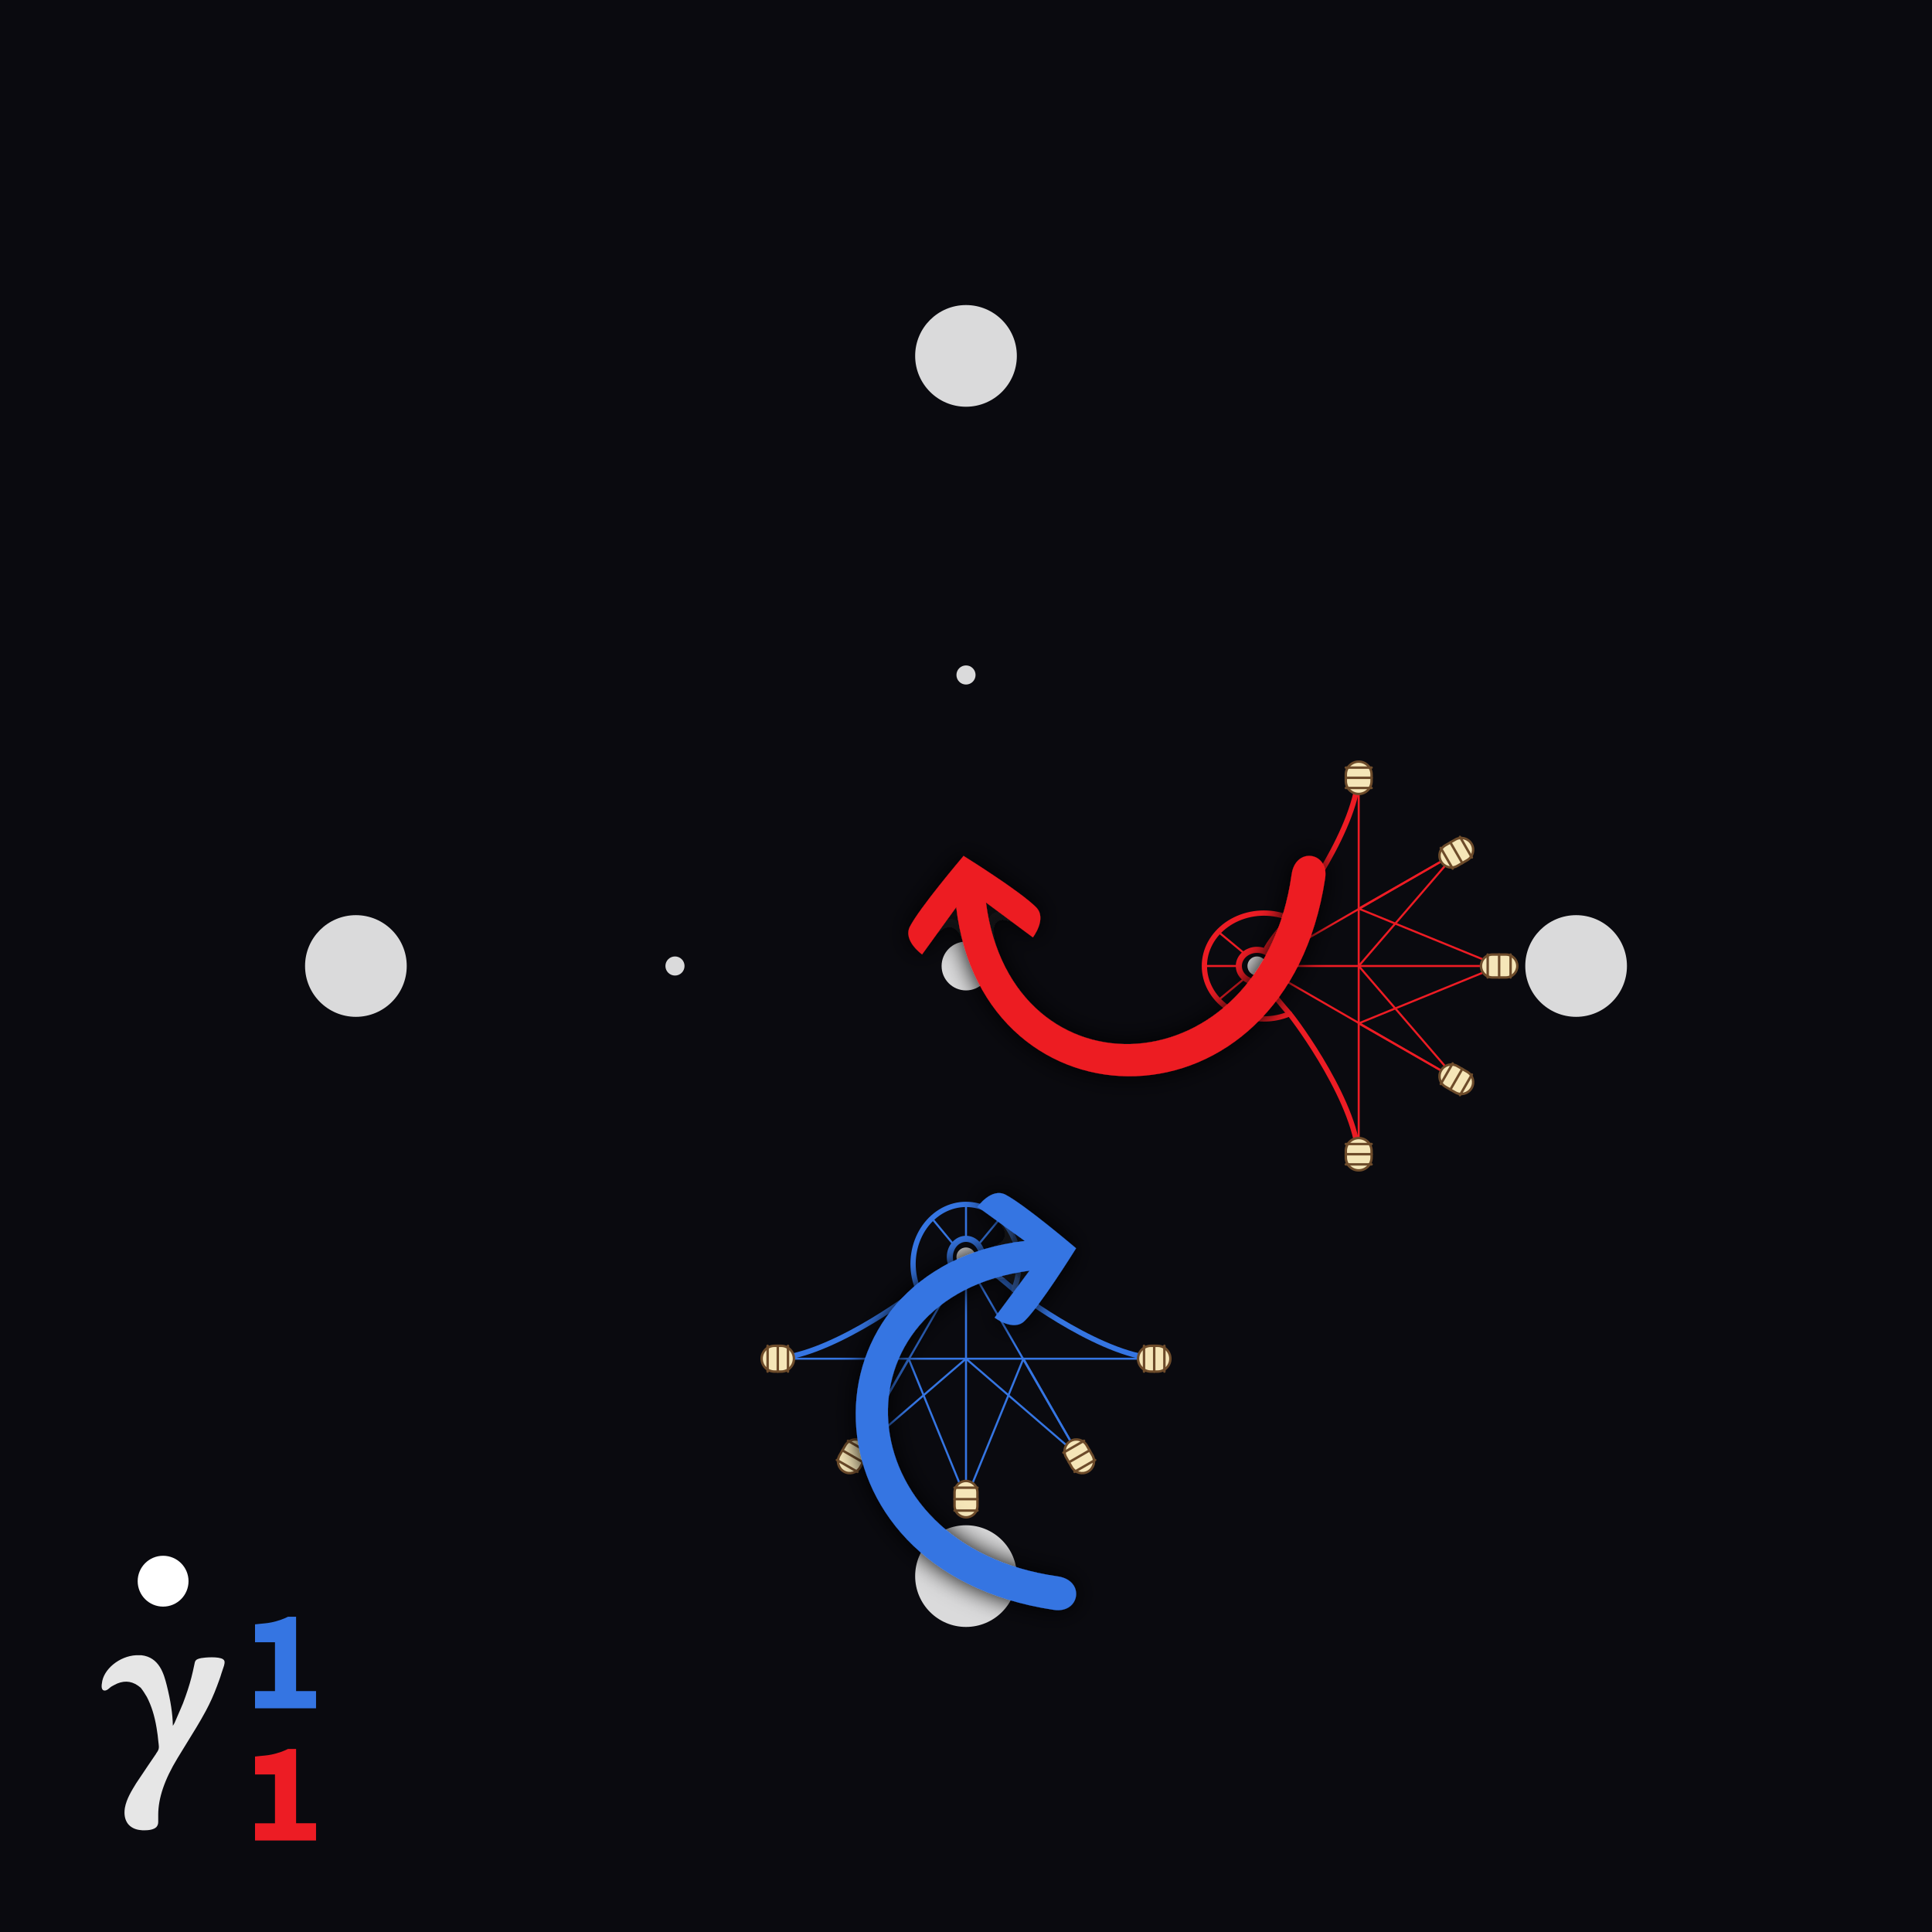
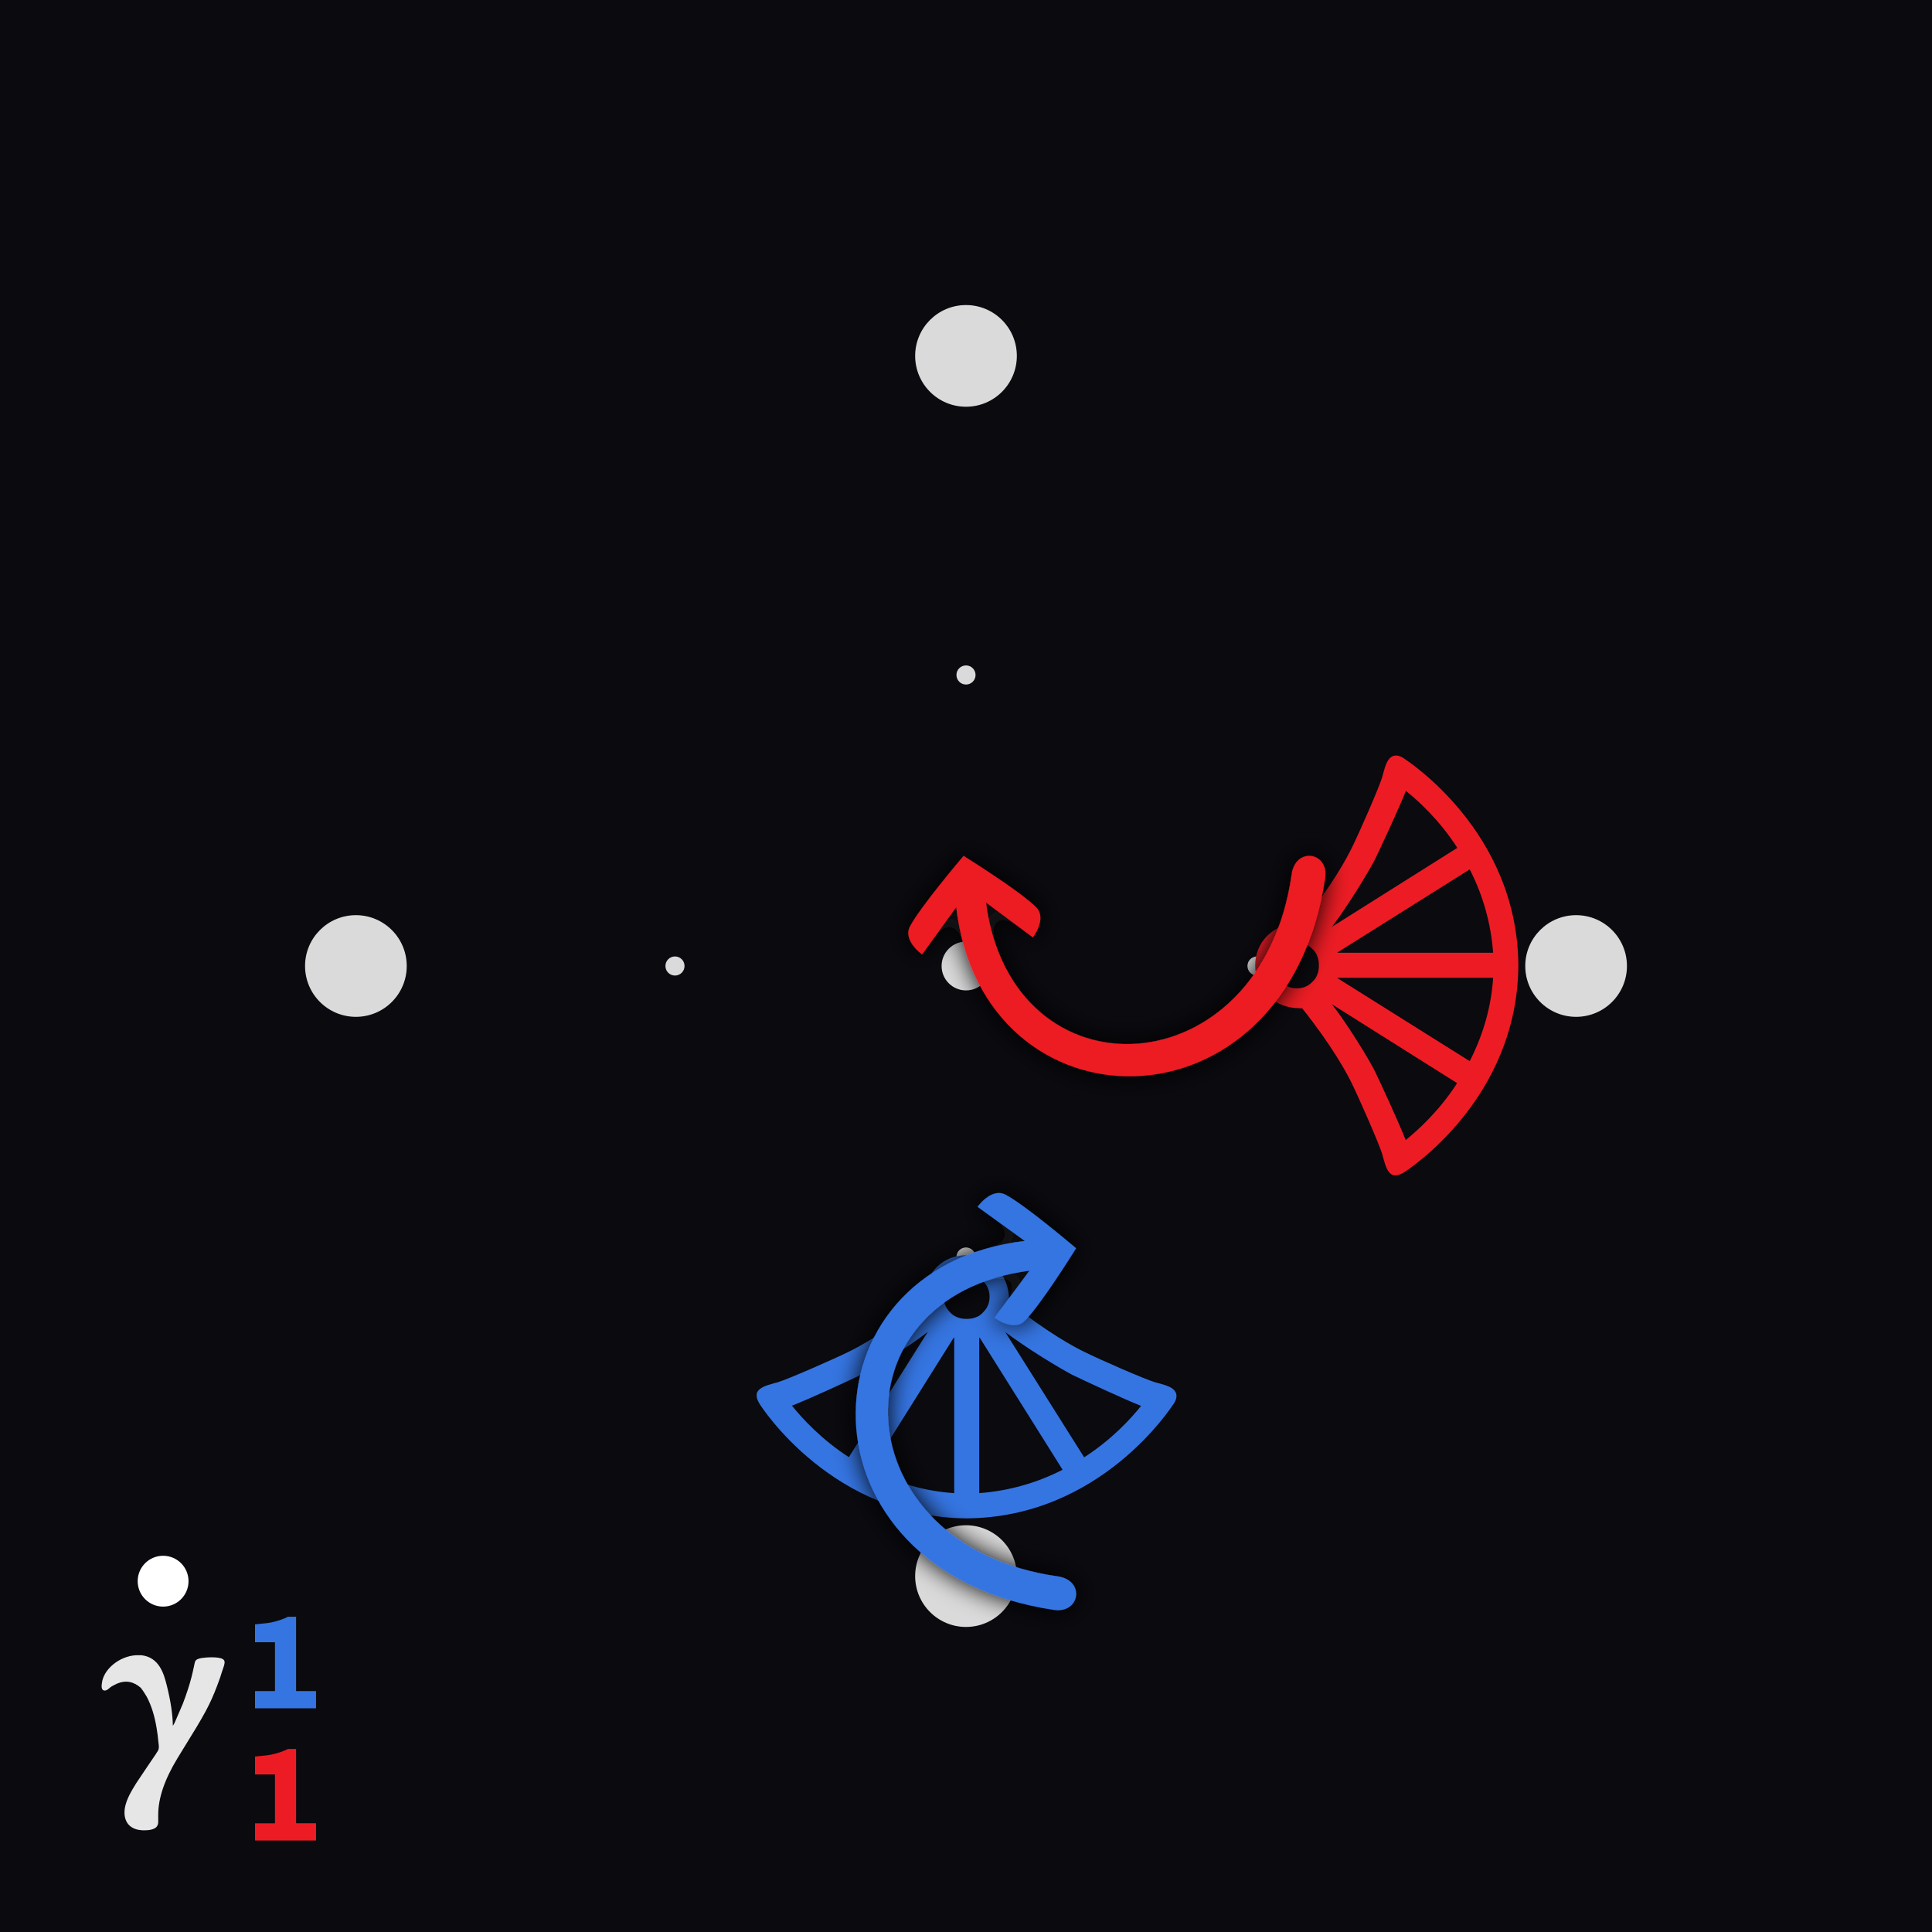
<svg xmlns="http://www.w3.org/2000/svg" viewBox="0 0 950 950" width="950" height="950">
  <defs>
    <filter id="arrow-halo" x="-20%" y="-20%" width="140%" height="140%">
      <feDropShadow dx="0" dy="0" stdDeviation="6" flood-color="#0a0a0f" />
      <feDropShadow dx="0" dy="0" stdDeviation="6" flood-color="#0a0a0f" />
      <feDropShadow dx="0" dy="0" stdDeviation="6" flood-color="#0a0a0f" />
    </filter>
  </defs>
  <rect width="950" height="950" fill="#0a0a0f" />
  <g style="color: #ffffff" opacity="0.85">
    <circle cx="475" cy="475" r="12" fill="#ffffff" />
    <circle cx="475" cy="175" r="25" fill="#ffffff" />
    <circle cx="775" cy="475" r="25" fill="#ffffff" />
    <circle cx="475" cy="775" r="25" fill="#ffffff" />
    <circle cx="175" cy="475" r="25" fill="#ffffff" />
    <circle cx="475" cy="331.9" r="4.7" fill="#ffffff" />
    <circle cx="618.1" cy="475" r="4.7" fill="#ffffff" />
    <circle cx="475" cy="618.1" r="4.7" fill="#ffffff" />
    <circle cx="331.9" cy="475" r="4.7" fill="#ffffff" />
  </g>
  <g transform="translate(475, 618.1) rotate(90) translate(-130, -103.5)">
-     <g data-fan-frame="" fill="none" stroke="#3575E2" stroke-linecap="round" stroke-linejoin="round">
-       <ellipse data-fire-grip-ring="" cx="130" cy="103.5" rx="8.942" ry="7.95" stroke-width="3" />
-       <path data-fire-grip-shell="" d="M 146 80.005 L 144.501 79.415 L 142.967 78.9 L 141.404 78.462 L 139.815 78.103 L 138.206 77.824 L 136.582 77.625 L 134.948 77.507 L 133.31 77.471 L 131.671 77.516 L 130.038 77.642 L 128.416 77.85 L 126.809 78.138 L 125.223 78.506 L 123.662 78.951 L 122.132 79.474 L 120.637 80.073 L 119.183 80.744 L 117.772 81.487 L 116.411 82.299 L 115.103 83.177 L 113.853 84.119 L 112.663 85.122 L 111.539 86.182 L 110.483 87.297 L 109.499 88.463 L 108.59 89.675 L 107.758 90.931 L 107.007 92.226 L 106.339 93.557 L 105.755 94.919 L 105.258 96.308 L 104.85 97.719 L 104.531 99.148 L 104.302 100.591 L 104.164 102.043 L 104.118 103.5 L 104.164 104.957 L 104.302 106.409 L 104.531 107.852 L 104.85 109.281 L 105.258 110.692 L 105.755 112.081 L 106.339 113.443 L 107.007 114.774 L 107.758 116.069 L 108.59 117.325 L 109.499 118.537 L 110.483 119.703 L 111.539 120.818 L 112.663 121.878 L 113.853 122.881 L 115.103 123.823 L 116.411 124.701 L 117.772 125.513 L 119.183 126.256 L 120.637 126.927 L 122.132 127.526 L 123.662 128.048 L 125.223 128.494 L 126.809 128.862 L 128.416 129.15 L 130.038 129.358 L 131.671 129.484 L 133.31 129.53 L 134.948 129.493 L 136.582 129.375 L 138.206 129.176 L 139.815 128.897 L 141.404 128.538 L 142.967 128.1 L 144.501 127.585 L 146 126.995" stroke-width="2.6" />
-       <path data-fire-grip-bridge="1" d="M 123.428 97.032 L 111.001 86.735" />
-       <path data-fire-grip-bridge="2" d="M 119.955 103.5 L 104.118 103.5" />
-       <path data-fire-grip-bridge="3" d="M 123.428 109.968 L 111.001 120.265" />
-       <path data-fire-rail="left" d="M 134.694 94.737 C 137.51 89.729 142.674 83.887 146 80.005 C 149.325 76.122 179.999 34.645 179.999 7.617" stroke-width="2.6" />
-       <path data-fire-spine="2" d="M 139.388 98.91 L 231.148 45.985" />
-       <path data-fire-spine="3" d="M 140.045 103.5 L 252.81 103.5" />
-       <path data-fire-spine="4" d="M 139.388 108.09 L 231.148 161.015" />
-       <path data-fire-rail="right" d="M 134.694 112.263 C 137.51 117.271 142.674 123.113 146 126.995 C 149.325 130.878 179.999 172.355 179.999 199.383" stroke-width="2.6" />
-       <path data-fire-webbing="WickHorizon" d="M 179.999 10.955 L 179.999 196.045" />
-       <path data-fire-webbing="UpperLeftStar" d="M 249.054 103.5 L 179.999 75.29 L 227.997 47.802 L 179.999 103.5" />
-       <path data-fire-webbing="UpperRightStar" d="M 249.054 103.5 L 179.999 131.709 L 227.997 159.198 L 179.999 103.5" />
-     </g>
-     <g data-fire-wick="1" fill="#f5e6b8" stroke="#6d4b2a" stroke-width="1.2" stroke-linecap="round">
-       <rect x="-7.95" y="-6.337" width="15.899" height="12.674" rx="6.337" transform="translate(179.9987 10.9552) rotate(-90)" />
-       <path data-fire-wick-wrap="1-1" d="M 173.662 15.963 L 186.336 15.963" />
-       <path data-fire-wick-wrap="1-2" d="M 173.662 10.955 L 186.336 10.955" />
-       <path data-fire-wick-wrap="1-3" d="M 173.662 5.948 L 186.336 5.948" />
-     </g>
-     <g data-fire-wick="2" fill="#f5e6b8" stroke="#6d4b2a" stroke-width="1.2" stroke-linecap="round">
-       <rect x="-8.66" y="-5.851" width="17.32" height="11.701" rx="5.851" transform="translate(227.9974 47.8017) rotate(-29.9754)" />
-       <path data-fire-wick-wrap="2-1" d="M 220.349 45.459 L 226.195 55.595" />
-       <path data-fire-wick-wrap="2-2" d="M 225.074 42.734 L 230.921 52.87" />
-       <path data-fire-wick-wrap="2-3" d="M 229.8 40.008 L 235.646 50.144" />
-     </g>
-     <g data-fire-wick="3" fill="#f5e6b8" stroke="#6d4b2a" stroke-width="1.2" stroke-linecap="round">
-       <rect x="-8.942" y="-5.634" width="17.884" height="11.267" rx="5.634" transform="translate(249.0545 103.5) rotate(0)" />
-       <path data-fire-wick-wrap="3-1" d="M 243.422 97.867 L 243.422 109.133" />
-       <path data-fire-wick-wrap="3-2" d="M 249.054 97.867 L 249.054 109.133" />
-       <path data-fire-wick-wrap="3-3" d="M 254.687 97.867 L 254.687 109.133" />
-     </g>
-     <g data-fire-wick="4" fill="#f5e6b8" stroke="#6d4b2a" stroke-width="1.2" stroke-linecap="round">
-       <rect x="-8.66" y="-5.851" width="17.32" height="11.701" rx="5.851" transform="translate(227.9974 159.1983) rotate(29.9754)" />
-       <path data-fire-wick-wrap="4-1" d="M 226.195 151.405 L 220.349 161.541" />
-       <path data-fire-wick-wrap="4-2" d="M 230.921 154.13 L 225.074 164.266" />
-       <path data-fire-wick-wrap="4-3" d="M 235.646 156.856 L 229.8 166.992" />
-     </g>
-     <g data-fire-wick="5" fill="#f5e6b8" stroke="#6d4b2a" stroke-width="1.2" stroke-linecap="round">
-       <rect x="-7.95" y="-6.337" width="15.899" height="12.674" rx="6.337" transform="translate(179.9987 196.0448) rotate(90)" />
-       <path data-fire-wick-wrap="5-1" d="M 186.336 191.037 L 173.662 191.037" />
-       <path data-fire-wick-wrap="5-2" d="M 186.336 196.045 L 173.662 196.045" />
-       <path data-fire-wick-wrap="5-3" d="M 186.336 201.052 L 173.662 201.052" />
-     </g>
+     <style type="text/css">
+ 	.st0-blue{fill:#3575E2;}
+ </style>
+     <path class="st0-blue" d="M201.9 205.2c2.3-1.4 56.2-36.2 56.6-102-.4-65.8-54.4-100.5-56.6-102q-2.85-1.8-5.1-.9c-2.7 1.1-3.7 4.7-4.7 8.3-.2.6-.3 1.3-.5 1.9-1.5 5.1-11.1 27-14.9 34.7-2.4 5-9.6 18.4-24.5 37.1-.7 0-1.4 0-1.9.1H149c-11.7 1.1-19.9 9.6-19.9 20.9s8.2 19.8 19.9 20.9h1.3c.5.1 1.3.1 1.9.1 14.9 18.7 22.1 32.1 24.5 37.1 3.8 7.8 13.4 29.7 14.9 34.7.2.6.3 1.3.5 1.9 1 3.5 2 7.2 4.7 8.3 1.5.4 3.2 0 5.1-1.1zM179.2 66.1c4-6.4 7.4-12.3 8.7-14.8 3-6.2 12-25.5 15.3-33.9 6.4 5.1 16.6 14.5 25.3 28l-61.6 38.8c3.6-4.8 8.3-11.7 12.3-18.1zM234.6 56a107 107 0 0 1 11.5 41h-76.4c-.1-.1-.1-.1-.1-.2zM142 111.4c-.9-.9-1.7-2-2.4-3.5-.5-1.2-.8-2.7-.8-4.1v-1.2c0-1.4.3-2.9.8-4.1.7-1.4 1.4-2.5 2.4-3.5 1.9-2 4.6-3.1 7.6-3.1 2.9 0 5.6 1.1 7.6 3.2 1 .9 1.9 2 2.4 3.5.5 1.1.8 2.6.8 4v1.2c0 1.4-.3 2.9-.8 4-.5 1.4-1.3 2.5-2.4 3.5-2 2.1-4.6 3.2-7.6 3.2s-5.7-1.1-7.6-3.1zm27.6-1.9c0-.1 0-.1.1-.2h76.4c-.9 14.1-4.8 27.8-11.5 41zm18.3 45.6c-1.3-2.5-4.6-8.4-8.7-14.8-4-6.4-8.7-13.3-12.4-18l61.6 38.8c-8.7 13.5-18.9 22.8-25.3 28-3.3-8.5-12.2-27.8-15.2-34z" />
  </g>
  <g transform="translate(618.1, 475) rotate(0) translate(-130, -103.5)">
-     <g data-fan-frame="" fill="none" stroke="#ED1C24" stroke-linecap="round" stroke-linejoin="round">
-       <ellipse data-fire-grip-ring="" cx="130" cy="103.5" rx="8.942" ry="7.95" stroke-width="3" />
-       <path data-fire-grip-shell="" d="M 146 80.005 L 144.501 79.415 L 142.967 78.9 L 141.404 78.462 L 139.815 78.103 L 138.206 77.824 L 136.582 77.625 L 134.948 77.507 L 133.31 77.471 L 131.671 77.516 L 130.038 77.642 L 128.416 77.85 L 126.809 78.138 L 125.223 78.506 L 123.662 78.951 L 122.132 79.474 L 120.637 80.073 L 119.183 80.744 L 117.772 81.487 L 116.411 82.299 L 115.103 83.177 L 113.853 84.119 L 112.663 85.122 L 111.539 86.182 L 110.483 87.297 L 109.499 88.463 L 108.59 89.675 L 107.758 90.931 L 107.007 92.226 L 106.339 93.557 L 105.755 94.919 L 105.258 96.308 L 104.85 97.719 L 104.531 99.148 L 104.302 100.591 L 104.164 102.043 L 104.118 103.5 L 104.164 104.957 L 104.302 106.409 L 104.531 107.852 L 104.85 109.281 L 105.258 110.692 L 105.755 112.081 L 106.339 113.443 L 107.007 114.774 L 107.758 116.069 L 108.59 117.325 L 109.499 118.537 L 110.483 119.703 L 111.539 120.818 L 112.663 121.878 L 113.853 122.881 L 115.103 123.823 L 116.411 124.701 L 117.772 125.513 L 119.183 126.256 L 120.637 126.927 L 122.132 127.526 L 123.662 128.048 L 125.223 128.494 L 126.809 128.862 L 128.416 129.15 L 130.038 129.358 L 131.671 129.484 L 133.31 129.53 L 134.948 129.493 L 136.582 129.375 L 138.206 129.176 L 139.815 128.897 L 141.404 128.538 L 142.967 128.1 L 144.501 127.585 L 146 126.995" stroke-width="2.6" />
-       <path data-fire-grip-bridge="1" d="M 123.428 97.032 L 111.001 86.735" />
-       <path data-fire-grip-bridge="2" d="M 119.955 103.5 L 104.118 103.5" />
-       <path data-fire-grip-bridge="3" d="M 123.428 109.968 L 111.001 120.265" />
-       <path data-fire-rail="left" d="M 134.694 94.737 C 137.51 89.729 142.674 83.887 146 80.005 C 149.325 76.122 179.999 34.645 179.999 7.617" stroke-width="2.6" />
-       <path data-fire-spine="2" d="M 139.388 98.91 L 231.148 45.985" />
-       <path data-fire-spine="3" d="M 140.045 103.5 L 252.81 103.5" />
-       <path data-fire-spine="4" d="M 139.388 108.09 L 231.148 161.015" />
-       <path data-fire-rail="right" d="M 134.694 112.263 C 137.51 117.271 142.674 123.113 146 126.995 C 149.325 130.878 179.999 172.355 179.999 199.383" stroke-width="2.6" />
-       <path data-fire-webbing="WickHorizon" d="M 179.999 10.955 L 179.999 196.045" />
-       <path data-fire-webbing="UpperLeftStar" d="M 249.054 103.5 L 179.999 75.29 L 227.997 47.802 L 179.999 103.5" />
-       <path data-fire-webbing="UpperRightStar" d="M 249.054 103.5 L 179.999 131.709 L 227.997 159.198 L 179.999 103.5" />
-     </g>
-     <g data-fire-wick="1" fill="#f5e6b8" stroke="#6d4b2a" stroke-width="1.2" stroke-linecap="round">
-       <rect x="-7.95" y="-6.337" width="15.899" height="12.674" rx="6.337" transform="translate(179.9987 10.9552) rotate(-90)" />
-       <path data-fire-wick-wrap="1-1" d="M 173.662 15.963 L 186.336 15.963" />
-       <path data-fire-wick-wrap="1-2" d="M 173.662 10.955 L 186.336 10.955" />
-       <path data-fire-wick-wrap="1-3" d="M 173.662 5.948 L 186.336 5.948" />
-     </g>
-     <g data-fire-wick="2" fill="#f5e6b8" stroke="#6d4b2a" stroke-width="1.2" stroke-linecap="round">
-       <rect x="-8.66" y="-5.851" width="17.32" height="11.701" rx="5.851" transform="translate(227.9974 47.8017) rotate(-29.9754)" />
-       <path data-fire-wick-wrap="2-1" d="M 220.349 45.459 L 226.195 55.595" />
-       <path data-fire-wick-wrap="2-2" d="M 225.074 42.734 L 230.921 52.87" />
-       <path data-fire-wick-wrap="2-3" d="M 229.8 40.008 L 235.646 50.144" />
-     </g>
-     <g data-fire-wick="3" fill="#f5e6b8" stroke="#6d4b2a" stroke-width="1.2" stroke-linecap="round">
-       <rect x="-8.942" y="-5.634" width="17.884" height="11.267" rx="5.634" transform="translate(249.0545 103.5) rotate(0)" />
-       <path data-fire-wick-wrap="3-1" d="M 243.422 97.867 L 243.422 109.133" />
-       <path data-fire-wick-wrap="3-2" d="M 249.054 97.867 L 249.054 109.133" />
-       <path data-fire-wick-wrap="3-3" d="M 254.687 97.867 L 254.687 109.133" />
-     </g>
-     <g data-fire-wick="4" fill="#f5e6b8" stroke="#6d4b2a" stroke-width="1.2" stroke-linecap="round">
-       <rect x="-8.66" y="-5.851" width="17.32" height="11.701" rx="5.851" transform="translate(227.9974 159.1983) rotate(29.9754)" />
-       <path data-fire-wick-wrap="4-1" d="M 226.195 151.405 L 220.349 161.541" />
-       <path data-fire-wick-wrap="4-2" d="M 230.921 154.13 L 225.074 164.266" />
-       <path data-fire-wick-wrap="4-3" d="M 235.646 156.856 L 229.8 166.992" />
-     </g>
-     <g data-fire-wick="5" fill="#f5e6b8" stroke="#6d4b2a" stroke-width="1.2" stroke-linecap="round">
-       <rect x="-7.95" y="-6.337" width="15.899" height="12.674" rx="6.337" transform="translate(179.9987 196.0448) rotate(90)" />
-       <path data-fire-wick-wrap="5-1" d="M 186.336 191.037 L 173.662 191.037" />
-       <path data-fire-wick-wrap="5-2" d="M 186.336 196.045 L 173.662 196.045" />
-       <path data-fire-wick-wrap="5-3" d="M 186.336 201.052 L 173.662 201.052" />
-     </g>
+     <style type="text/css">
+ 	.st0-red{fill:#ED1C24;}
+ </style>
+     <path class="st0-red" d="M201.9 205.2c2.3-1.4 56.2-36.2 56.6-102-.4-65.8-54.4-100.5-56.6-102q-2.85-1.8-5.1-.9c-2.7 1.1-3.7 4.7-4.7 8.3-.2.6-.3 1.3-.5 1.9-1.5 5.1-11.1 27-14.9 34.7-2.4 5-9.6 18.4-24.5 37.1-.7 0-1.4 0-1.9.1H149c-11.7 1.1-19.9 9.6-19.9 20.9s8.2 19.8 19.9 20.9h1.3c.5.1 1.3.1 1.9.1 14.9 18.7 22.1 32.1 24.5 37.1 3.8 7.8 13.4 29.7 14.9 34.7.2.6.3 1.3.5 1.9 1 3.5 2 7.2 4.7 8.3 1.5.4 3.2 0 5.1-1.1zM179.2 66.1c4-6.4 7.4-12.3 8.7-14.8 3-6.2 12-25.5 15.3-33.9 6.4 5.1 16.6 14.5 25.3 28l-61.6 38.8c3.6-4.8 8.3-11.7 12.3-18.1zM234.6 56a107 107 0 0 1 11.5 41h-76.4c-.1-.1-.1-.1-.1-.2zM142 111.4c-.9-.9-1.7-2-2.4-3.5-.5-1.2-.8-2.7-.8-4.1v-1.2c0-1.4.3-2.9.8-4.1.7-1.4 1.4-2.5 2.4-3.5 1.9-2 4.6-3.1 7.6-3.1 2.9 0 5.6 1.1 7.6 3.2 1 .9 1.9 2 2.4 3.5.5 1.1.8 2.6.8 4v1.2c0 1.4-.3 2.9-.8 4-.5 1.4-1.3 2.5-2.4 3.5-2 2.1-4.6 3.2-7.6 3.2s-5.7-1.1-7.6-3.1zm27.6-1.9c0-.1 0-.1.1-.2h76.4c-.9 14.1-4.8 27.8-11.5 41zm18.3 45.6c-1.3-2.5-4.6-8.4-8.7-14.8-4-6.4-8.7-13.3-12.4-18l61.6 38.8c-8.7 13.5-18.9 22.8-25.3 28-3.3-8.5-12.2-27.8-15.2-34z" />
  </g>
  <g filter="url(#arrow-halo)" transform="translate(475, 695) rotate(180) translate(-54.15, -108.4)">
    <path d="m48.5 210-23.3-16.8C137.5 180.2 139.3 31 11 11.8c-12.9-2-15.7 14.6-1.8 16.5C114.6 43.2 121 165.7 22.9 178.6l17.2-23.1s-9.3-7.1-14.8-1.6c-7.7 7.6-23.7 33.2-25.3 35.7 2.3 1.9 25.3 21.4 34.8 26.4 7 3.5 13.7-6.1 13.7-6" style="fill:#3575E2" />
  </g>
  <g filter="url(#arrow-halo)" transform="translate(555, 475) rotate(90) translate(-54.15, -108.4)">
    <path d="m48.5 210-23.3-16.8C137.5 180.2 139.3 31 11 11.8c-12.9-2-15.7 14.6-1.8 16.5C114.6 43.2 121 165.7 22.9 178.6l17.2-23.1s-9.3-7.1-14.8-1.6c-7.7 7.6-23.7 33.2-25.3 35.7 2.3 1.9 25.3 21.4 34.8 26.4 7 3.5 13.7-6.1 13.7-6" style="fill:#ED1C24" />
  </g>
  <g transform="translate(50, 800)">
    <svg width="60.4" height="100" viewBox="0 0 60.4 100">
      <g>
        <g>
          <path fill="#e6e6e6" d="M59.4,21.3c-0.2,0.5-0.4,1.1-0.5,1.5c-0.6,2.1-1.5,4.4-2.2,6.3c-1.6,4.3-3.4,8.3-5.5,12.2C48.3,46.7,45,52,41.9,57    c-1.5,2.4-3.1,5-4.6,7.5c-6.5,10.7-9.5,19.8-9.5,27.9v3.5c0,1-0.3,1.8-0.9,2.5C25.6,99.7,23,100,21,100c-0.7,0-1.3,0-1.8-0.1    c-2.6-0.2-4.9-1.3-6.3-3.1c-1.5-2-2-4.6-1.5-7.8c0.8-4.5,3.4-8.6,5.6-12.2c1.9-2.9,3.8-5.7,5.7-8.5c1.2-1.8,2.4-3.5,3.6-5.3    c0.2-0.3,0.4-0.5,0.5-0.8c0.5-0.7,1-1.4,1.2-2.2c0.2-0.8,0.1-1.7,0-2.5c0-0.3-0.1-0.6-0.1-0.8c-0.2-2.4-0.5-4.6-0.9-7    c-1-6.1-2.6-11.1-4.8-15.3c-0.9-1.5-1.8-3-3-4.5c-3.6-3.1-7.3-3.8-11.5-2.1c-1.1,0.5-2,1-2.9,1.5c-0.3,0.2-0.6,0.4-0.9,0.7    c-0.5,0.4-1,0.9-1.6,1.1c-0.7,0.3-1.3,0.2-1.7-0.1c-0.9-0.8-0.6-2.7-0.5-3.2C0.7,20.9,8.7,14.3,17,13.9h2.5    c8.9,1,11.1,9.3,12.5,14.8c1.9,7.6,2.9,14.1,3,19.9c0.7-1,1.2-2.2,1.7-3.4c0.2-0.5,0.4-1,0.6-1.4c0.9-2.1,1.9-4.3,2.7-6.3    c1.7-4.5,3.1-8.7,4.1-12.6c0.5-2,1-4.1,1.4-6.1c0.4-2.3,0.6-2.9,3.5-3.5c1.7-0.3,8.5-0.9,10.7,0.6c0.4,0.3,0.6,0.6,0.7,1    C60.6,18.2,59.9,19.8,59.4,21.3z" />
        </g>
      </g>
    </svg>
    <svg x="75.4" y="-5" width="30" height="45" viewBox="0 0 30 45">
      <g id="Layer_1-2" data-name="Layer 1">
        <path fill="#3575E2" d="m30,36.54v8.46H0v-8.46h9.81V12.52H0V3.72l3.31-.34c2.28-.23,3.71-.27,7.06-1.18,3.44-.93,5.83-2.21,5.83-2.21h3.99v36.54h9.81Z" />
      </g>
    </svg>
    <svg x="75.4" y="60" width="30" height="45" viewBox="0 0 30 45">
      <g id="Layer_1-2" data-name="Layer 1">
        <path fill="#ED1C24" d="m30,36.54v8.46H0v-8.46h9.81V12.52H0V3.72l3.31-.34c2.28-.23,3.71-.27,7.06-1.18,3.44-.93,5.83-2.21,5.83-2.21h3.99v36.54h9.81Z" />
      </g>
    </svg>
    <circle cx="30.2" cy="-22.5" r="12.5" fill="#ffffff" />
  </g>
</svg>
